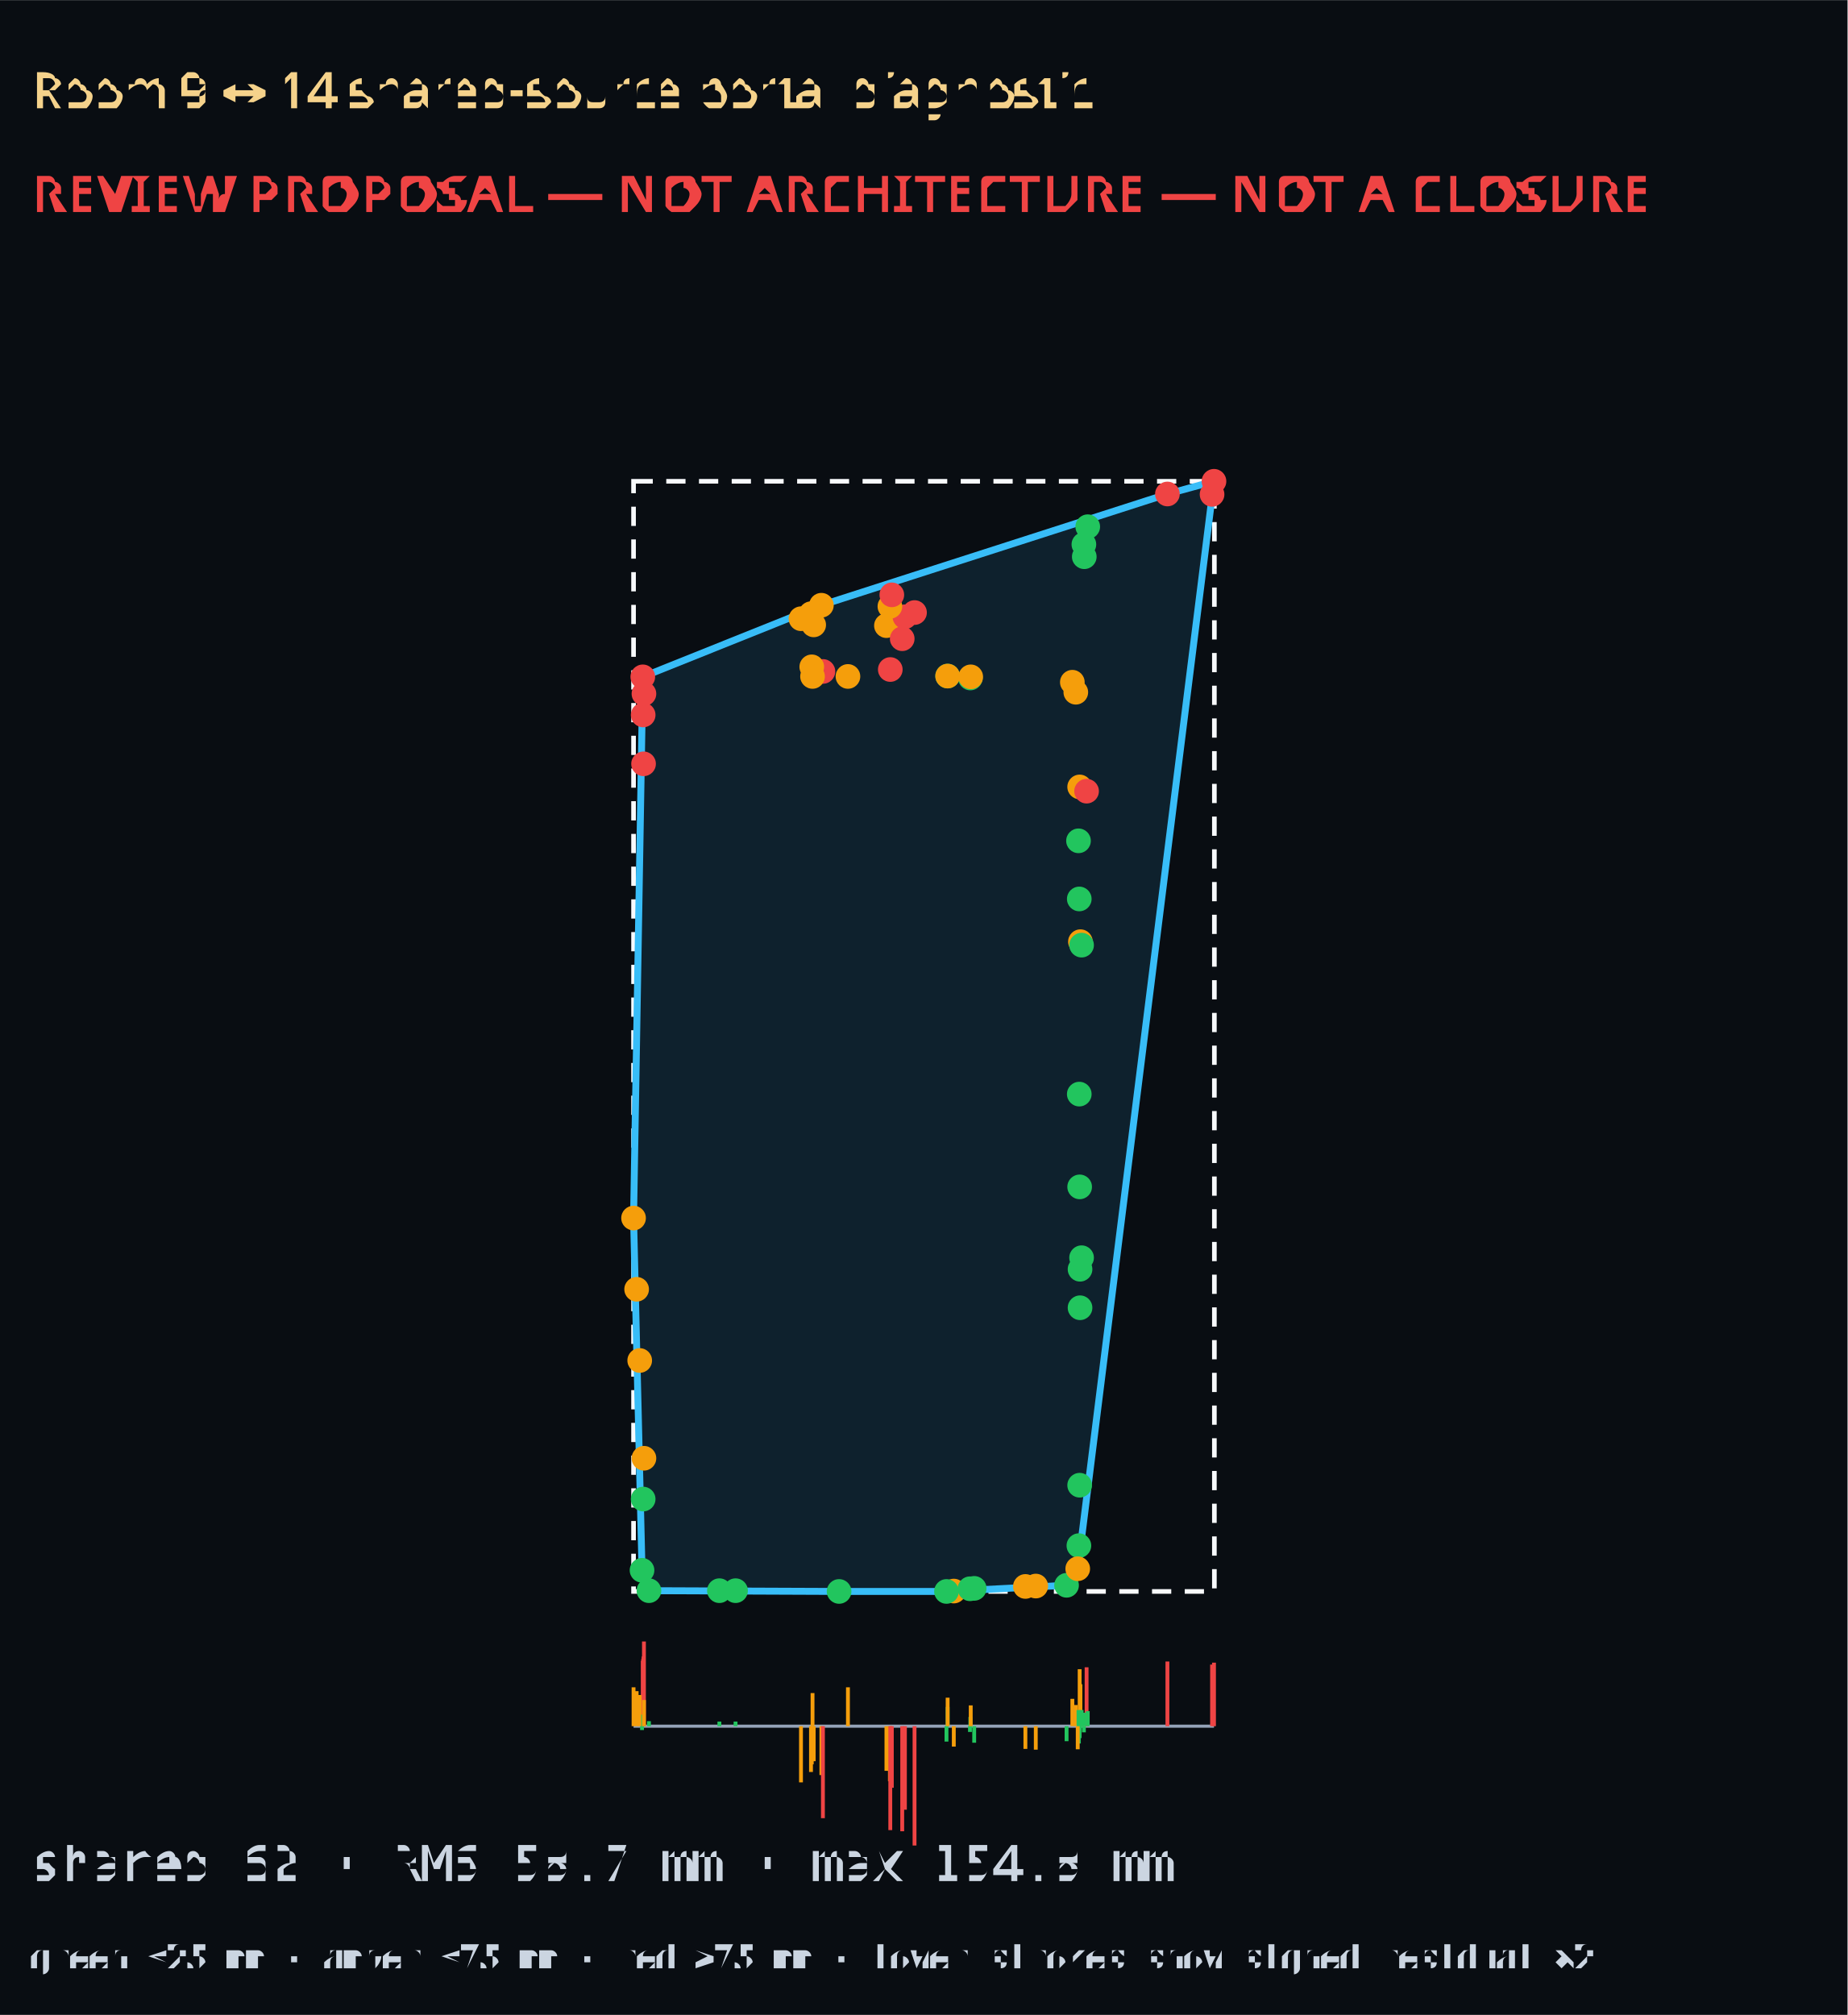
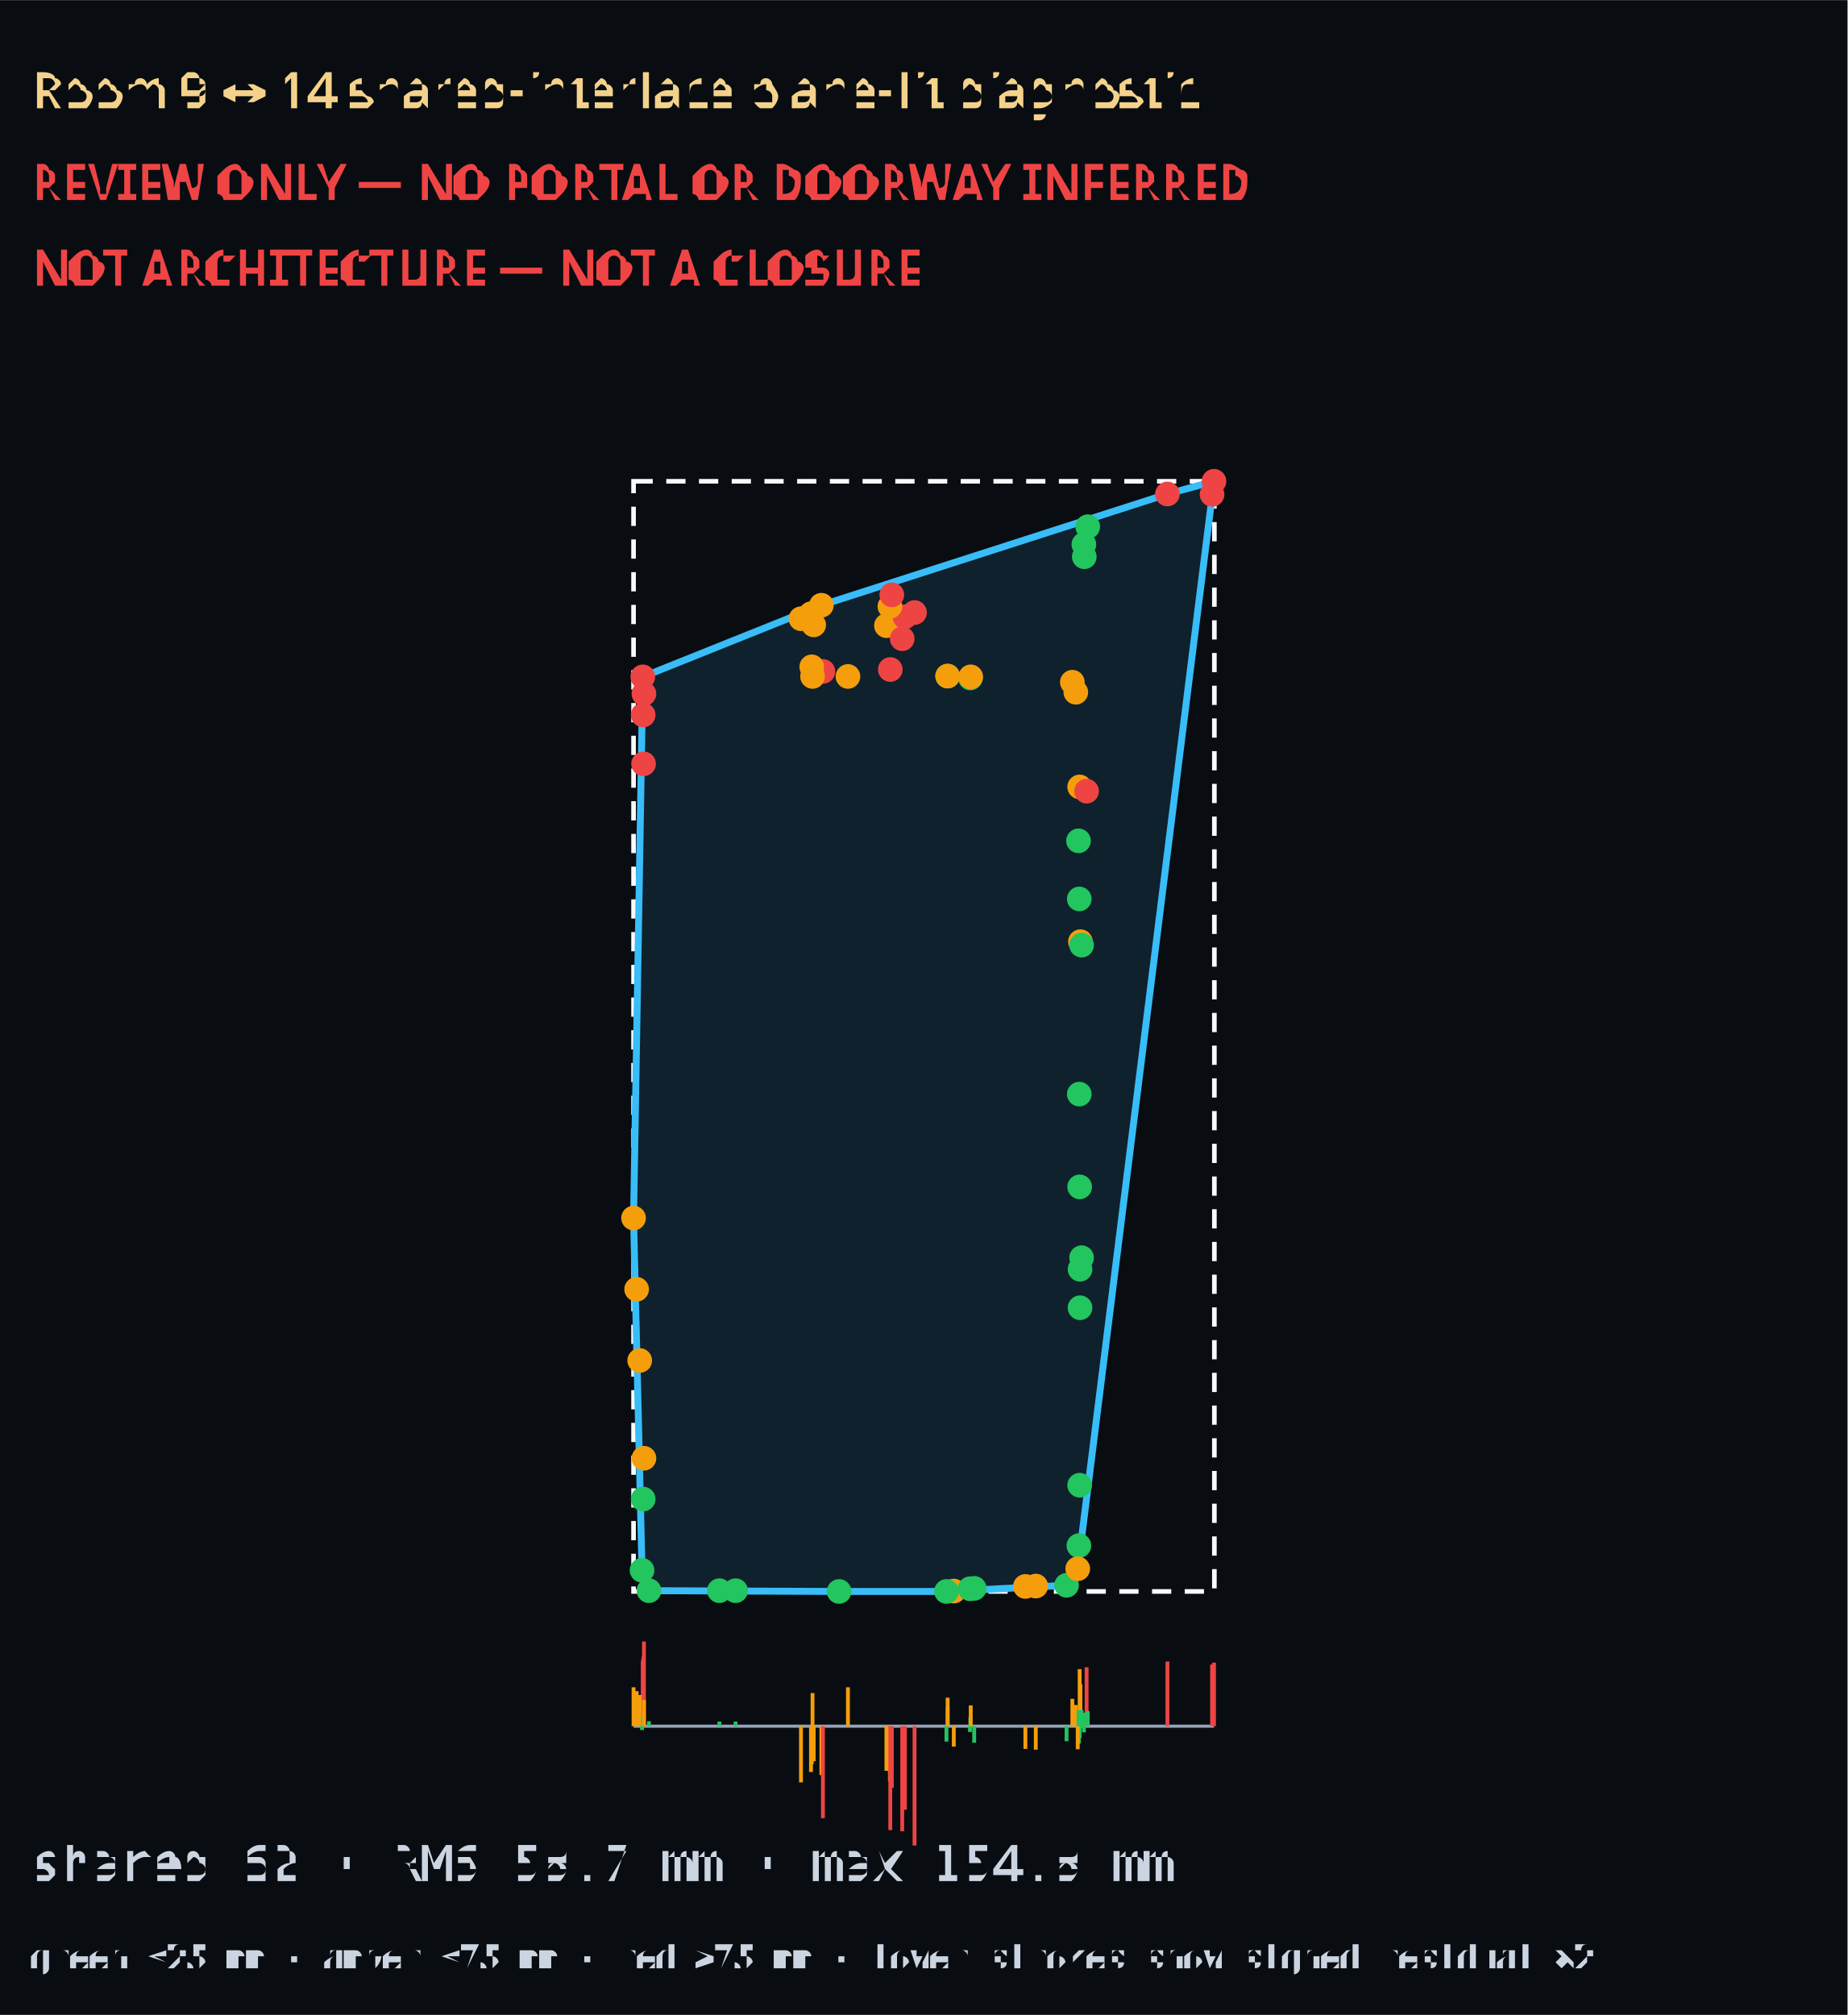
<svg xmlns="http://www.w3.org/2000/svg" width="1248" height="1361" viewBox="-2.393 -2.57 4.8 5.234" role="img" aria-labelledby="title desc">
  <rect x="-2.393" y="-2.57" width="4.8" height="5.234" fill="#090d12" />
-   <text x="-2.313" y="-2.29" fill="#f5d28b" font-family="sans-serif" font-size="0.13">Room 9 ↔ 14 shared-source portal diagnostic</text>
-   <text x="-2.313" y="-2.02" fill="#ef4444" font-family="sans-serif" font-weight="700" font-size="0.14">REVIEW PROPOSAL — NOT ARCHITECTURE — NOT A CLOSURE</text>
+   <text x="-2.313" y="-2.29" fill="#f5d28b" font-family="sans-serif" font-size="0.13">Room 9 ↔ 14 shared-interface plane-fit diagnostic</text>
+   <text x="-2.313" y="-2.05" fill="#ef4444" font-family="sans-serif" font-weight="700" font-size="0.12">REVIEW ONLY — NO PORTAL OR DOORWAY INFERRED</text>
+   <text x="-2.313" y="-1.83" fill="#ef4444" font-family="sans-serif" font-weight="700" font-size="0.12">NOT ARCHITECTURE — NOT A CLOSURE</text>
  <rect x="-0.747" y="-1.32" width="1.509" height="2.884" fill="none" stroke="#f8fafc" stroke-width="0.012" stroke-dasharray="0.05 0.035" />
  <polygon points="-0.747,0.594 -0.725,1.509 -0.707,1.562 -0.213,1.564 0.066,1.564 0.085,1.563 0.378,1.548 0.407,1.505 0.761,-1.32 0.64,-1.287 -0.259,-0.998 -0.723,-0.812" fill="#38bdf8" fill-opacity="0.12" stroke="#38bdf8" stroke-width="0.018" />
  <circle cx="-0.739" cy="0.779" r="0.032" fill="#f59e0b" />
  <circle cx="-0.259" cy="-0.998" r="0.032" fill="#f59e0b" />
  <circle cx="-0.286" cy="-0.976" r="0.032" fill="#f59e0b" />
  <circle cx="-0.279" cy="-0.947" r="0.032" fill="#f59e0b" />
  <circle cx="0.393" cy="-0.798" r="0.032" fill="#f59e0b" />
  <circle cx="0.402" cy="-0.772" r="0.032" fill="#f59e0b" />
  <circle cx="0.411" cy="-0.235" r="0.032" fill="#22c55e" />
  <circle cx="0.412" cy="-0.526" r="0.032" fill="#f59e0b" />
  <circle cx="0.43" cy="-0.515" r="0.032" fill="#ef4444" />
  <circle cx="0.414" cy="-0.124" r="0.032" fill="#f59e0b" />
  <circle cx="-0.255" cy="-0.826" r="0.032" fill="#ef4444" />
  <circle cx="-0.284" cy="-0.838" r="0.032" fill="#f59e0b" />
  <circle cx="-0.723" cy="-0.812" r="0.032" fill="#ef4444" />
  <circle cx="-0.747" cy="0.594" r="0.032" fill="#f59e0b" />
  <circle cx="-0.312" cy="-0.963" r="0.032" fill="#f59e0b" />
  <circle cx="-0.282" cy="-0.813" r="0.032" fill="#f59e0b" />
  <circle cx="-0.19" cy="-0.813" r="0.032" fill="#f59e0b" />
  <circle cx="0.085" cy="1.563" r="0.032" fill="#f59e0b" />
  <circle cx="0.411" cy="0.272" r="0.032" fill="#22c55e" />
  <circle cx="0.41" cy="1.445" r="0.032" fill="#22c55e" />
  <circle cx="-0.213" cy="1.564" r="0.032" fill="#22c55e" />
  <circle cx="-0.524" cy="1.562" r="0.032" fill="#22c55e" />
  <circle cx="0.412" cy="0.513" r="0.032" fill="#22c55e" />
  <circle cx="0.378" cy="1.548" r="0.032" fill="#22c55e" />
  <circle cx="0.413" cy="0.727" r="0.032" fill="#22c55e" />
  <circle cx="0.423" cy="-1.156" r="0.032" fill="#22c55e" />
  <circle cx="0.417" cy="-0.115" r="0.032" fill="#22c55e" />
  <circle cx="0.138" cy="1.556" r="0.032" fill="#22c55e" />
  <circle cx="0.298" cy="1.55" r="0.032" fill="#f59e0b" />
  <circle cx="0.412" cy="1.288" r="0.032" fill="#22c55e" />
  <circle cx="-0.721" cy="-0.586" r="0.032" fill="#ef4444" />
  <circle cx="0.066" cy="1.564" r="0.032" fill="#22c55e" />
  <circle cx="0.409" cy="-0.386" r="0.032" fill="#22c55e" />
  <circle cx="0.271" cy="1.551" r="0.032" fill="#f59e0b" />
  <circle cx="0.413" cy="0.827" r="0.032" fill="#22c55e" />
  <circle cx="-0.722" cy="-0.713" r="0.032" fill="#ef4444" />
  <circle cx="-0.731" cy="0.964" r="0.032" fill="#f59e0b" />
  <circle cx="-0.72" cy="-0.768" r="0.032" fill="#ef4444" />
  <circle cx="-0.09" cy="-0.945" r="0.032" fill="#f59e0b" />
  <circle cx="-0.049" cy="-0.911" r="0.032" fill="#ef4444" />
  <circle cx="0.417" cy="0.697" r="0.032" fill="#22c55e" />
  <circle cx="-0.725" cy="1.509" r="0.032" fill="#22c55e" />
  <circle cx="-0.707" cy="1.562" r="0.032" fill="#22c55e" />
  <circle cx="-0.722" cy="1.324" r="0.032" fill="#22c55e" />
  <circle cx="-0.72" cy="1.218" r="0.032" fill="#f59e0b" />
  <circle cx="-0.042" cy="-0.968" r="0.032" fill="#ef4444" />
  <circle cx="-0.081" cy="-0.995" r="0.032" fill="#f59e0b" />
  <circle cx="-0.076" cy="-1.025" r="0.032" fill="#ef4444" />
  <circle cx="-0.017" cy="-0.979" r="0.032" fill="#ef4444" />
  <circle cx="0.433" cy="-1.202" r="0.032" fill="#22c55e" />
  <circle cx="0.407" cy="1.505" r="0.032" fill="#f59e0b" />
  <circle cx="0.761" cy="-1.32" r="0.032" fill="#ef4444" />
  <circle cx="0.64" cy="-1.287" r="0.032" fill="#ef4444" />
  <circle cx="0.756" cy="-1.286" r="0.032" fill="#ef4444" />
  <circle cx="-0.482" cy="1.562" r="0.032" fill="#22c55e" />
  <circle cx="0.127" cy="1.557" r="0.032" fill="#22c55e" />
  <circle cx="0.128" cy="-0.809" r="0.032" fill="#22c55e" />
  <circle cx="0.069" cy="-0.814" r="0.032" fill="#22c55e" />
  <circle cx="0.069" cy="-0.814" r="0.032" fill="#f59e0b" />
  <circle cx="0.129" cy="-0.812" r="0.032" fill="#f59e0b" />
  <circle cx="0.424" cy="-1.124" r="0.032" fill="#22c55e" />
  <circle cx="-0.08" cy="-0.831" r="0.032" fill="#ef4444" />
  <line x1="-0.747" y1="1.914" x2="0.761" y2="1.914" stroke="#94a3b8" stroke-width="0.008" />
  <line x1="-0.739" y1="1.914" x2="-0.739" y2="1.823" stroke="#f59e0b" stroke-width="0.01" />
  <line x1="-0.259" y1="1.914" x2="-0.259" y2="2.041" stroke="#f59e0b" stroke-width="0.01" />
  <line x1="-0.286" y1="1.914" x2="-0.286" y2="2.033" stroke="#f59e0b" stroke-width="0.01" />
  <line x1="-0.279" y1="1.914" x2="-0.279" y2="2.005" stroke="#f59e0b" stroke-width="0.01" />
  <line x1="0.393" y1="1.914" x2="0.393" y2="1.843" stroke="#f59e0b" stroke-width="0.01" />
  <line x1="0.402" y1="1.914" x2="0.402" y2="1.859" stroke="#f59e0b" stroke-width="0.01" />
  <line x1="0.411" y1="1.914" x2="0.411" y2="1.876" stroke="#22c55e" stroke-width="0.01" />
  <line x1="0.412" y1="1.914" x2="0.412" y2="1.766" stroke="#f59e0b" stroke-width="0.01" />
  <line x1="0.43" y1="1.914" x2="0.43" y2="1.761" stroke="#ef4444" stroke-width="0.01" />
  <line x1="0.414" y1="1.914" x2="0.414" y2="1.805" stroke="#f59e0b" stroke-width="0.01" />
  <line x1="-0.255" y1="1.914" x2="-0.255" y2="2.153" stroke="#ef4444" stroke-width="0.01" />
  <line x1="-0.284" y1="1.914" x2="-0.284" y2="2.013" stroke="#f59e0b" stroke-width="0.01" />
  <line x1="-0.723" y1="1.914" x2="-0.723" y2="1.744" stroke="#ef4444" stroke-width="0.01" />
  <line x1="-0.747" y1="1.914" x2="-0.747" y2="1.813" stroke="#f59e0b" stroke-width="0.01" />
  <line x1="-0.312" y1="1.914" x2="-0.312" y2="2.06" stroke="#f59e0b" stroke-width="0.01" />
  <line x1="-0.282" y1="1.914" x2="-0.282" y2="1.828" stroke="#f59e0b" stroke-width="0.01" />
  <line x1="-0.19" y1="1.914" x2="-0.19" y2="1.813" stroke="#f59e0b" stroke-width="0.01" />
  <line x1="0.085" y1="1.914" x2="0.085" y2="1.967" stroke="#f59e0b" stroke-width="0.01" />
  <line x1="0.411" y1="1.914" x2="0.411" y2="1.92" stroke="#22c55e" stroke-width="0.01" />
  <line x1="0.41" y1="1.914" x2="0.41" y2="1.959" stroke="#22c55e" stroke-width="0.01" />
  <line x1="-0.213" y1="1.914" x2="-0.213" y2="1.914" stroke="#22c55e" stroke-width="0.01" />
  <line x1="-0.524" y1="1.914" x2="-0.524" y2="1.902" stroke="#22c55e" stroke-width="0.01" />
  <line x1="0.412" y1="1.914" x2="0.412" y2="1.907" stroke="#22c55e" stroke-width="0.01" />
  <line x1="0.378" y1="1.914" x2="0.378" y2="1.953" stroke="#22c55e" stroke-width="0.01" />
  <line x1="0.413" y1="1.914" x2="0.413" y2="1.896" stroke="#22c55e" stroke-width="0.01" />
  <line x1="0.423" y1="1.914" x2="0.423" y2="1.93" stroke="#22c55e" stroke-width="0.01" />
  <line x1="0.417" y1="1.914" x2="0.417" y2="1.872" stroke="#22c55e" stroke-width="0.01" />
  <line x1="0.138" y1="1.914" x2="0.138" y2="1.957" stroke="#22c55e" stroke-width="0.01" />
  <line x1="0.298" y1="1.914" x2="0.298" y2="1.975" stroke="#f59e0b" stroke-width="0.01" />
  <line x1="0.412" y1="1.914" x2="0.412" y2="1.945" stroke="#22c55e" stroke-width="0.01" />
  <line x1="-0.721" y1="1.914" x2="-0.721" y2="1.733" stroke="#ef4444" stroke-width="0.01" />
  <line x1="0.066" y1="1.914" x2="0.066" y2="1.954" stroke="#22c55e" stroke-width="0.01" />
  <line x1="0.409" y1="1.914" x2="0.409" y2="1.872" stroke="#22c55e" stroke-width="0.01" />
  <line x1="0.271" y1="1.914" x2="0.271" y2="1.973" stroke="#f59e0b" stroke-width="0.01" />
  <line x1="0.413" y1="1.914" x2="0.413" y2="1.919" stroke="#22c55e" stroke-width="0.01" />
  <line x1="-0.722" y1="1.914" x2="-0.722" y2="1.739" stroke="#ef4444" stroke-width="0.01" />
  <line x1="-0.731" y1="1.914" x2="-0.731" y2="1.833" stroke="#f59e0b" stroke-width="0.01" />
  <line x1="-0.72" y1="1.914" x2="-0.72" y2="1.694" stroke="#ef4444" stroke-width="0.01" />
  <line x1="-0.09" y1="1.914" x2="-0.09" y2="2.03" stroke="#f59e0b" stroke-width="0.01" />
  <line x1="-0.049" y1="1.914" x2="-0.049" y2="2.187" stroke="#ef4444" stroke-width="0.01" />
  <line x1="0.417" y1="1.914" x2="0.417" y2="1.912" stroke="#22c55e" stroke-width="0.01" />
  <line x1="-0.725" y1="1.914" x2="-0.725" y2="1.924" stroke="#22c55e" stroke-width="0.01" />
  <line x1="-0.707" y1="1.914" x2="-0.707" y2="1.901" stroke="#22c55e" stroke-width="0.01" />
  <line x1="-0.722" y1="1.914" x2="-0.722" y2="1.884" stroke="#22c55e" stroke-width="0.01" />
  <line x1="-0.72" y1="1.914" x2="-0.72" y2="1.846" stroke="#f59e0b" stroke-width="0.01" />
  <line x1="-0.042" y1="1.914" x2="-0.042" y2="2.131" stroke="#ef4444" stroke-width="0.01" />
  <line x1="-0.081" y1="1.914" x2="-0.081" y2="2.057" stroke="#f59e0b" stroke-width="0.01" />
  <line x1="-0.076" y1="1.914" x2="-0.076" y2="2.074" stroke="#ef4444" stroke-width="0.01" />
  <line x1="-0.017" y1="1.914" x2="-0.017" y2="2.224" stroke="#ef4444" stroke-width="0.01" />
  <line x1="0.433" y1="1.914" x2="0.433" y2="1.875" stroke="#22c55e" stroke-width="0.01" />
  <line x1="0.407" y1="1.914" x2="0.407" y2="1.974" stroke="#f59e0b" stroke-width="0.01" />
  <line x1="0.761" y1="1.914" x2="0.761" y2="1.749" stroke="#ef4444" stroke-width="0.01" />
  <line x1="0.64" y1="1.914" x2="0.64" y2="1.746" stroke="#ef4444" stroke-width="0.01" />
  <line x1="0.756" y1="1.914" x2="0.756" y2="1.754" stroke="#ef4444" stroke-width="0.01" />
  <line x1="-0.482" y1="1.914" x2="-0.482" y2="1.902" stroke="#22c55e" stroke-width="0.01" />
  <line x1="0.127" y1="1.914" x2="0.127" y2="1.929" stroke="#22c55e" stroke-width="0.01" />
  <line x1="0.128" y1="1.914" x2="0.128" y2="1.89" stroke="#22c55e" stroke-width="0.01" />
  <line x1="0.069" y1="1.914" x2="0.069" y2="1.864" stroke="#22c55e" stroke-width="0.01" />
  <line x1="0.069" y1="1.914" x2="0.069" y2="1.84" stroke="#f59e0b" stroke-width="0.01" />
  <line x1="0.129" y1="1.914" x2="0.129" y2="1.86" stroke="#f59e0b" stroke-width="0.01" />
  <line x1="0.424" y1="1.914" x2="0.424" y2="1.879" stroke="#22c55e" stroke-width="0.01" />
  <line x1="-0.08" y1="1.914" x2="-0.08" y2="2.184" stroke="#ef4444" stroke-width="0.01" />
  <text x="-2.313" y="2.314" fill="#cbd5e1" font-family="monospace" font-size="0.13">shared 62 · RMS 58.7 mm · max 154.8 mm</text>
  <text x="-2.313" y="2.544" fill="#cbd5e1" font-family="monospace" font-size="0.085">green ≤25 mm · amber ≤75 mm · red &gt;75 mm · lower strokes show signed residual ×2</text>
</svg>
